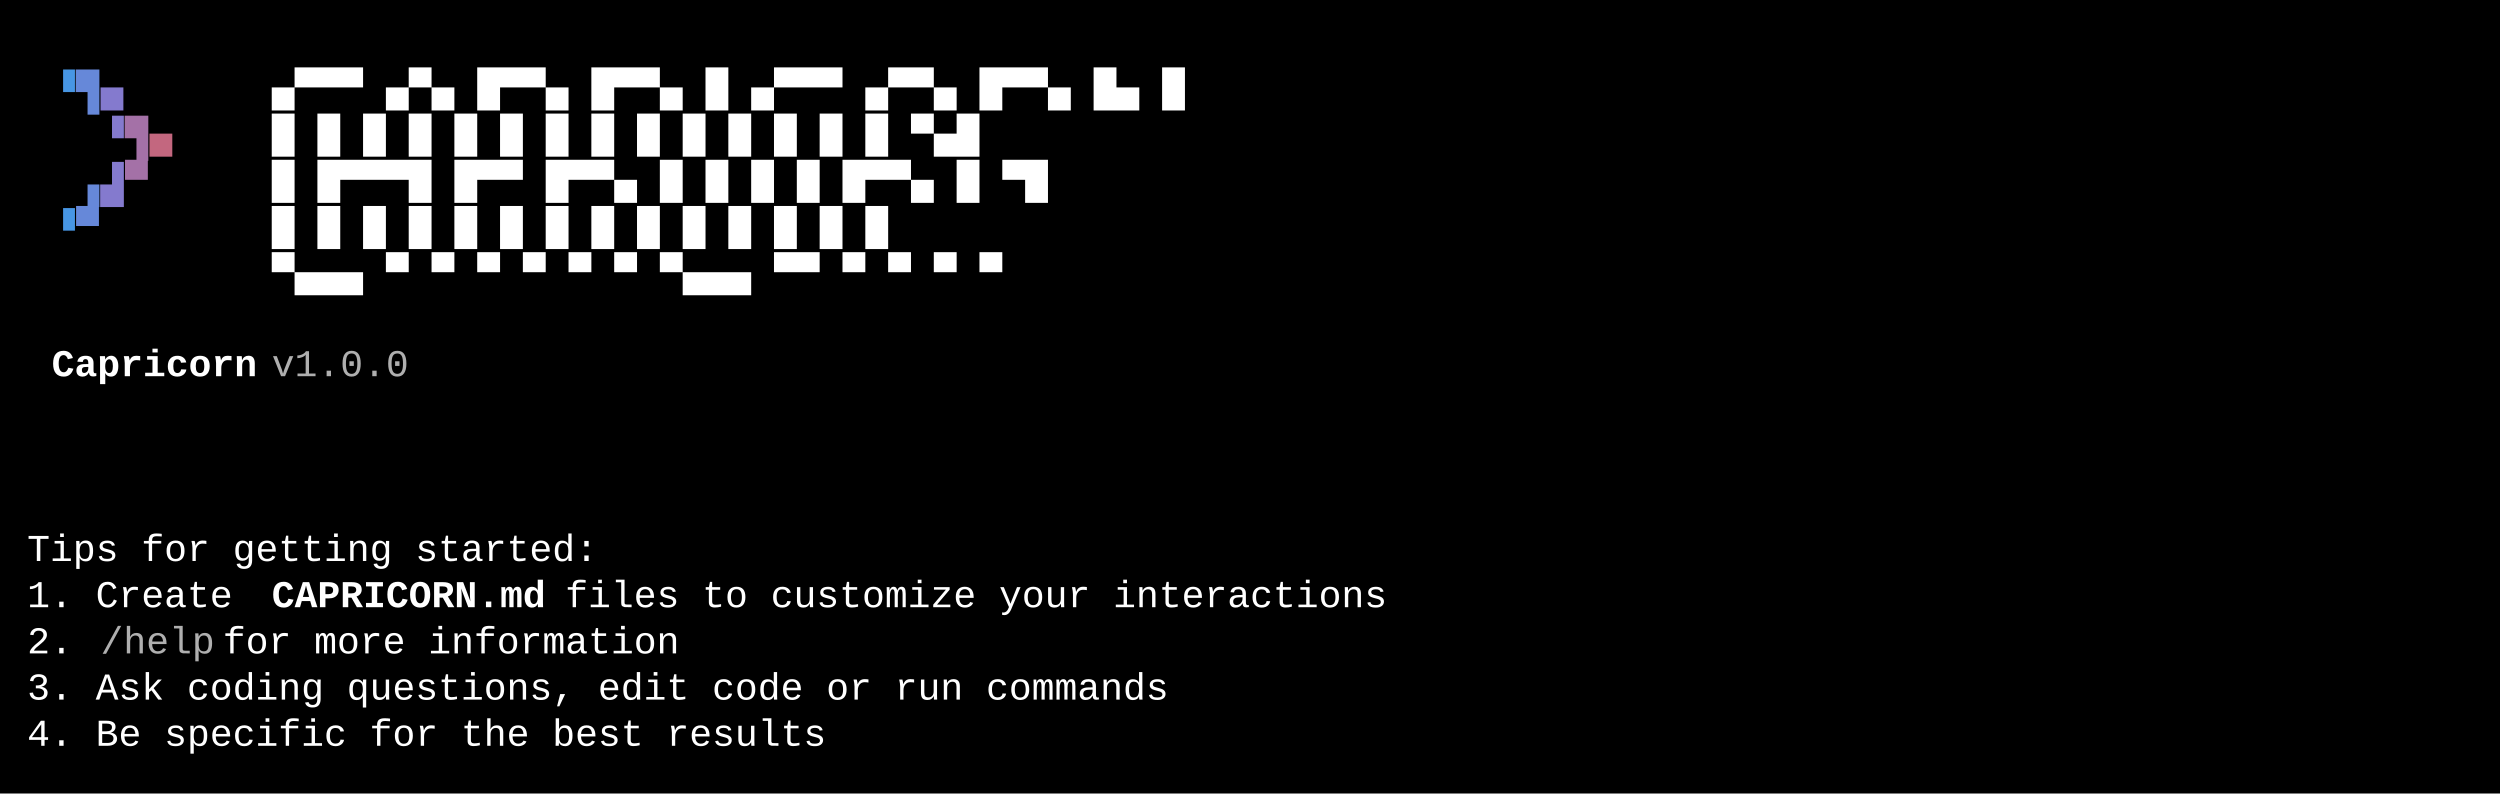
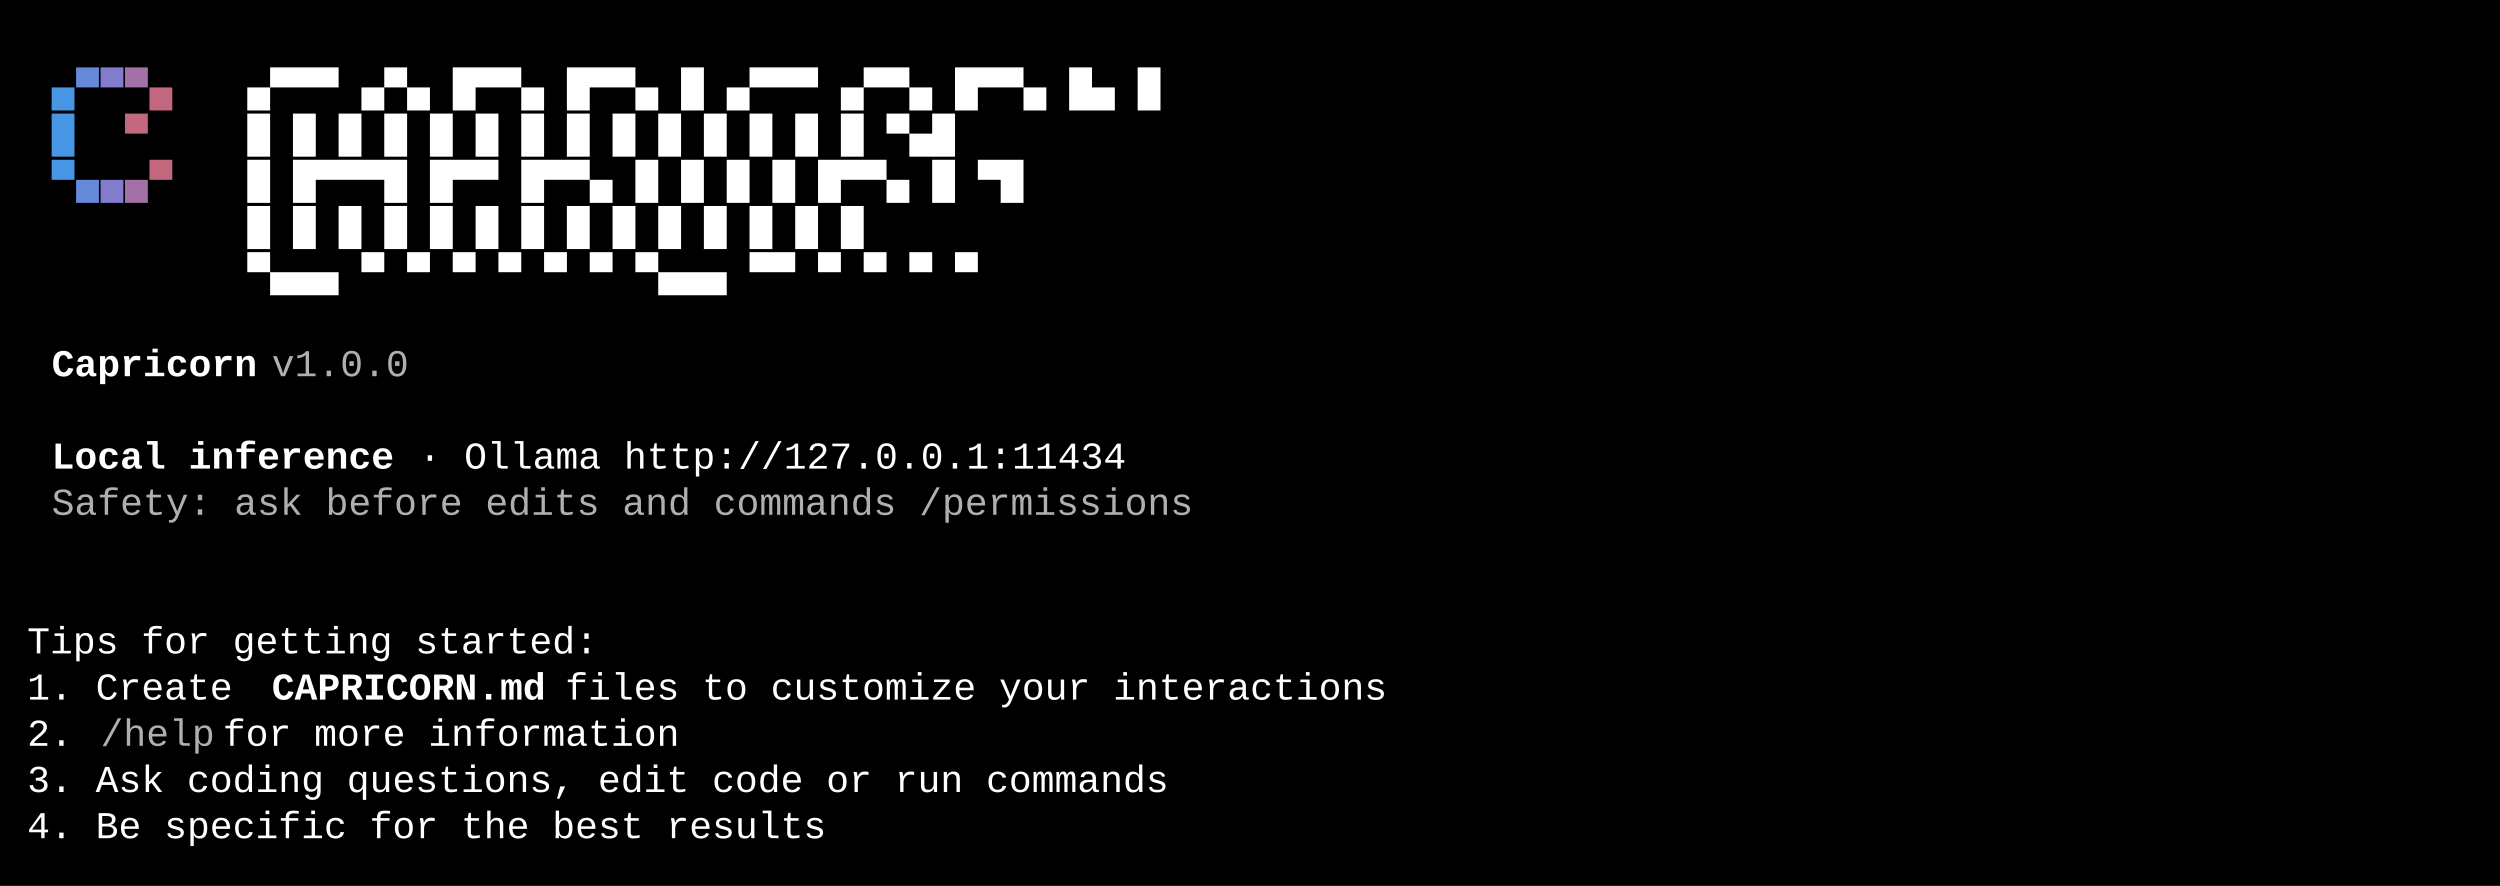
- <svg xmlns="http://www.w3.org/2000/svg" width="920" height="292" viewBox="0 0 920 292">
+ <svg xmlns="http://www.w3.org/2000/svg" width="920" height="326" viewBox="0 0 920 326">
  <style>
    text { font-family: Consolas, "Courier New", monospace; font-size: 14px; dominant-baseline: text-before-edge; white-space: pre; }
  </style>
-   <rect width="920" height="292" fill="#000000" />
+   <rect width="920" height="326" fill="#000000" />
  <g transform="translate(10, 10)">
-     <text x="9" y="19" fill="#4796e4" textLength="9" lengthAdjust="spacingAndGlyphs">▝</text>
-     <text x="18" y="19" fill="#6688d9" textLength="9" lengthAdjust="spacingAndGlyphs">▜</text>
-     <text x="27" y="19" fill="#847ace" textLength="9" lengthAdjust="spacingAndGlyphs">▄</text>
-     <text x="90" y="19" fill="#ffffff" textLength="459" lengthAdjust="spacingAndGlyphs">▄▀▀▀   ▄▀▄   █▀▀▄  █▀▀▄  █  ▄▀▀▀  ▄▀▀▄  █▀▀▄  █▄  █</text>
-     <text x="27" y="36" fill="#847ace" textLength="9" lengthAdjust="spacingAndGlyphs">▝</text>
-     <text x="36" y="36" fill="#a471a7" textLength="9" lengthAdjust="spacingAndGlyphs">▜</text>
-     <text x="45" y="36" fill="#c3677f" textLength="9" lengthAdjust="spacingAndGlyphs">▄</text>
-     <text x="90" y="36" fill="#ffffff" textLength="459" lengthAdjust="spacingAndGlyphs">█     █   █  █  █  █  █  █  █     █  █  █  █  █ ▀▄█</text>
-     <text x="18" y="53" fill="#6688d9" textLength="9" lengthAdjust="spacingAndGlyphs">▗</text>
-     <text x="27" y="53" fill="#847ace" textLength="9" lengthAdjust="spacingAndGlyphs">▟</text>
-     <text x="36" y="53" fill="#a471a7" textLength="9" lengthAdjust="spacingAndGlyphs">▀</text>
-     <text x="90" y="53" fill="#ffffff" textLength="459" lengthAdjust="spacingAndGlyphs">█     █▀▀▀█  █▀▀   █▀▀▄  █  █     █  █  █▀▀▄  █  ▀█</text>
-     <text x="9" y="70" fill="#4796e4" textLength="9" lengthAdjust="spacingAndGlyphs">▝</text>
-     <text x="18" y="70" fill="#6688d9" textLength="9" lengthAdjust="spacingAndGlyphs">▀</text>
-     <text x="90" y="70" fill="#ffffff" textLength="459" lengthAdjust="spacingAndGlyphs">█     █   █  █     █  █  █  █     █  █  █  █  █   █</text>
-     <text x="90" y="87" fill="#ffffff" textLength="459" lengthAdjust="spacingAndGlyphs">▀▄▄▄  ▀   ▀  ▀     ▀  ▀  ▀  ▀▄▄▄   ▀▀   ▀  ▀  ▀   ▀</text>
+     <text x="9" y="19" fill="#4796e4" textLength="9" lengthAdjust="spacingAndGlyphs">▄</text>
+     <text x="18" y="19" fill="#6688d9" textLength="9" lengthAdjust="spacingAndGlyphs">▀</text>
+     <text x="27" y="19" fill="#847ace" textLength="9" lengthAdjust="spacingAndGlyphs">▀</text>
+     <text x="36" y="19" fill="#a471a7" textLength="9" lengthAdjust="spacingAndGlyphs">▀</text>
+     <text x="45" y="19" fill="#c3677f" textLength="9" lengthAdjust="spacingAndGlyphs">▄</text>
+     <text x="81" y="19" fill="#ffffff" textLength="459" lengthAdjust="spacingAndGlyphs">▄▀▀▀   ▄▀▄   █▀▀▄  █▀▀▄  █  ▄▀▀▀  ▄▀▀▄  █▀▀▄  █▄  █</text>
+     <text x="9" y="36" fill="#4796e4" textLength="9" lengthAdjust="spacingAndGlyphs">█</text>
+     <text x="36" y="36" fill="#c3677f" textLength="9" lengthAdjust="spacingAndGlyphs">▀</text>
+     <text x="81" y="36" fill="#ffffff" textLength="459" lengthAdjust="spacingAndGlyphs">█     █   █  █  █  █  █  █  █     █  █  █  █  █ ▀▄█</text>
+     <text x="9" y="53" fill="#4796e4" textLength="9" lengthAdjust="spacingAndGlyphs">▀</text>
+     <text x="18" y="53" fill="#6688d9" textLength="9" lengthAdjust="spacingAndGlyphs">▄</text>
+     <text x="27" y="53" fill="#847ace" textLength="9" lengthAdjust="spacingAndGlyphs">▄</text>
+     <text x="36" y="53" fill="#a471a7" textLength="9" lengthAdjust="spacingAndGlyphs">▄</text>
+     <text x="45" y="53" fill="#c3677f" textLength="9" lengthAdjust="spacingAndGlyphs">▀</text>
+     <text x="81" y="53" fill="#ffffff" textLength="459" lengthAdjust="spacingAndGlyphs">█     █▀▀▀█  █▀▀   █▀▀▄  █  █     █  █  █▀▀▄  █  ▀█</text>
+     <text x="81" y="70" fill="#ffffff" textLength="459" lengthAdjust="spacingAndGlyphs">█     █   █  █     █  █  █  █     █  █  █  █  █   █</text>
+     <text x="81" y="87" fill="#ffffff" textLength="459" lengthAdjust="spacingAndGlyphs">▀▄▄▄  ▀   ▀  ▀     ▀  ▀  ▀  ▀▄▄▄   ▀▀   ▀  ▀  ▀   ▀</text>
    <text x="9" y="121" fill="#ffffff" textLength="81" lengthAdjust="spacingAndGlyphs" font-weight="bold">Capricorn</text>
    <text x="90" y="121" fill="#afafaf" textLength="63" lengthAdjust="spacingAndGlyphs"> v1.0.0</text>
-     <text x="0" y="189" fill="#ffffff" textLength="225" lengthAdjust="spacingAndGlyphs">Tips for getting started:</text>
-     <text x="0" y="206" fill="#ffffff" textLength="90" lengthAdjust="spacingAndGlyphs">1. Create </text>
-     <text x="90" y="206" fill="#ffffff" textLength="108" lengthAdjust="spacingAndGlyphs" font-weight="bold">CAPRICORN.md</text>
-     <text x="198" y="206" fill="#ffffff" textLength="333" lengthAdjust="spacingAndGlyphs"> files to customize your interactions</text>
-     <text x="0" y="223" fill="#ffffff" textLength="27" lengthAdjust="spacingAndGlyphs">2. </text>
-     <text x="27" y="223" fill="#afafaf" textLength="45" lengthAdjust="spacingAndGlyphs">/help</text>
-     <text x="72" y="223" fill="#ffffff" textLength="189" lengthAdjust="spacingAndGlyphs"> for more information</text>
-     <text x="0" y="240" fill="#ffffff" textLength="450" lengthAdjust="spacingAndGlyphs">3. Ask coding questions, edit code or run commands</text>
-     <text x="0" y="257" fill="#ffffff" textLength="315" lengthAdjust="spacingAndGlyphs">4. Be specific for the best results</text>
+     <text x="9" y="155" fill="#ffffff" textLength="135" lengthAdjust="spacingAndGlyphs" font-weight="bold">Local inference</text>
+     <text x="144" y="155" fill="#ffffff" textLength="288" lengthAdjust="spacingAndGlyphs"> · Ollama http://127.0.0.1:11434</text>
+     <text x="9" y="172" fill="#afafaf" textLength="450" lengthAdjust="spacingAndGlyphs">Safety: ask before edits and commands /permissions</text>
+     <text x="0" y="223" fill="#ffffff" textLength="225" lengthAdjust="spacingAndGlyphs">Tips for getting started:</text>
+     <text x="0" y="240" fill="#ffffff" textLength="90" lengthAdjust="spacingAndGlyphs">1. Create </text>
+     <text x="90" y="240" fill="#ffffff" textLength="108" lengthAdjust="spacingAndGlyphs" font-weight="bold">CAPRICORN.md</text>
+     <text x="198" y="240" fill="#ffffff" textLength="333" lengthAdjust="spacingAndGlyphs"> files to customize your interactions</text>
+     <text x="0" y="257" fill="#ffffff" textLength="27" lengthAdjust="spacingAndGlyphs">2. </text>
+     <text x="27" y="257" fill="#afafaf" textLength="45" lengthAdjust="spacingAndGlyphs">/help</text>
+     <text x="72" y="257" fill="#ffffff" textLength="189" lengthAdjust="spacingAndGlyphs"> for more information</text>
+     <text x="0" y="274" fill="#ffffff" textLength="450" lengthAdjust="spacingAndGlyphs">3. Ask coding questions, edit code or run commands</text>
+     <text x="0" y="291" fill="#ffffff" textLength="315" lengthAdjust="spacingAndGlyphs">4. Be specific for the best results</text>
  </g>
</svg>
